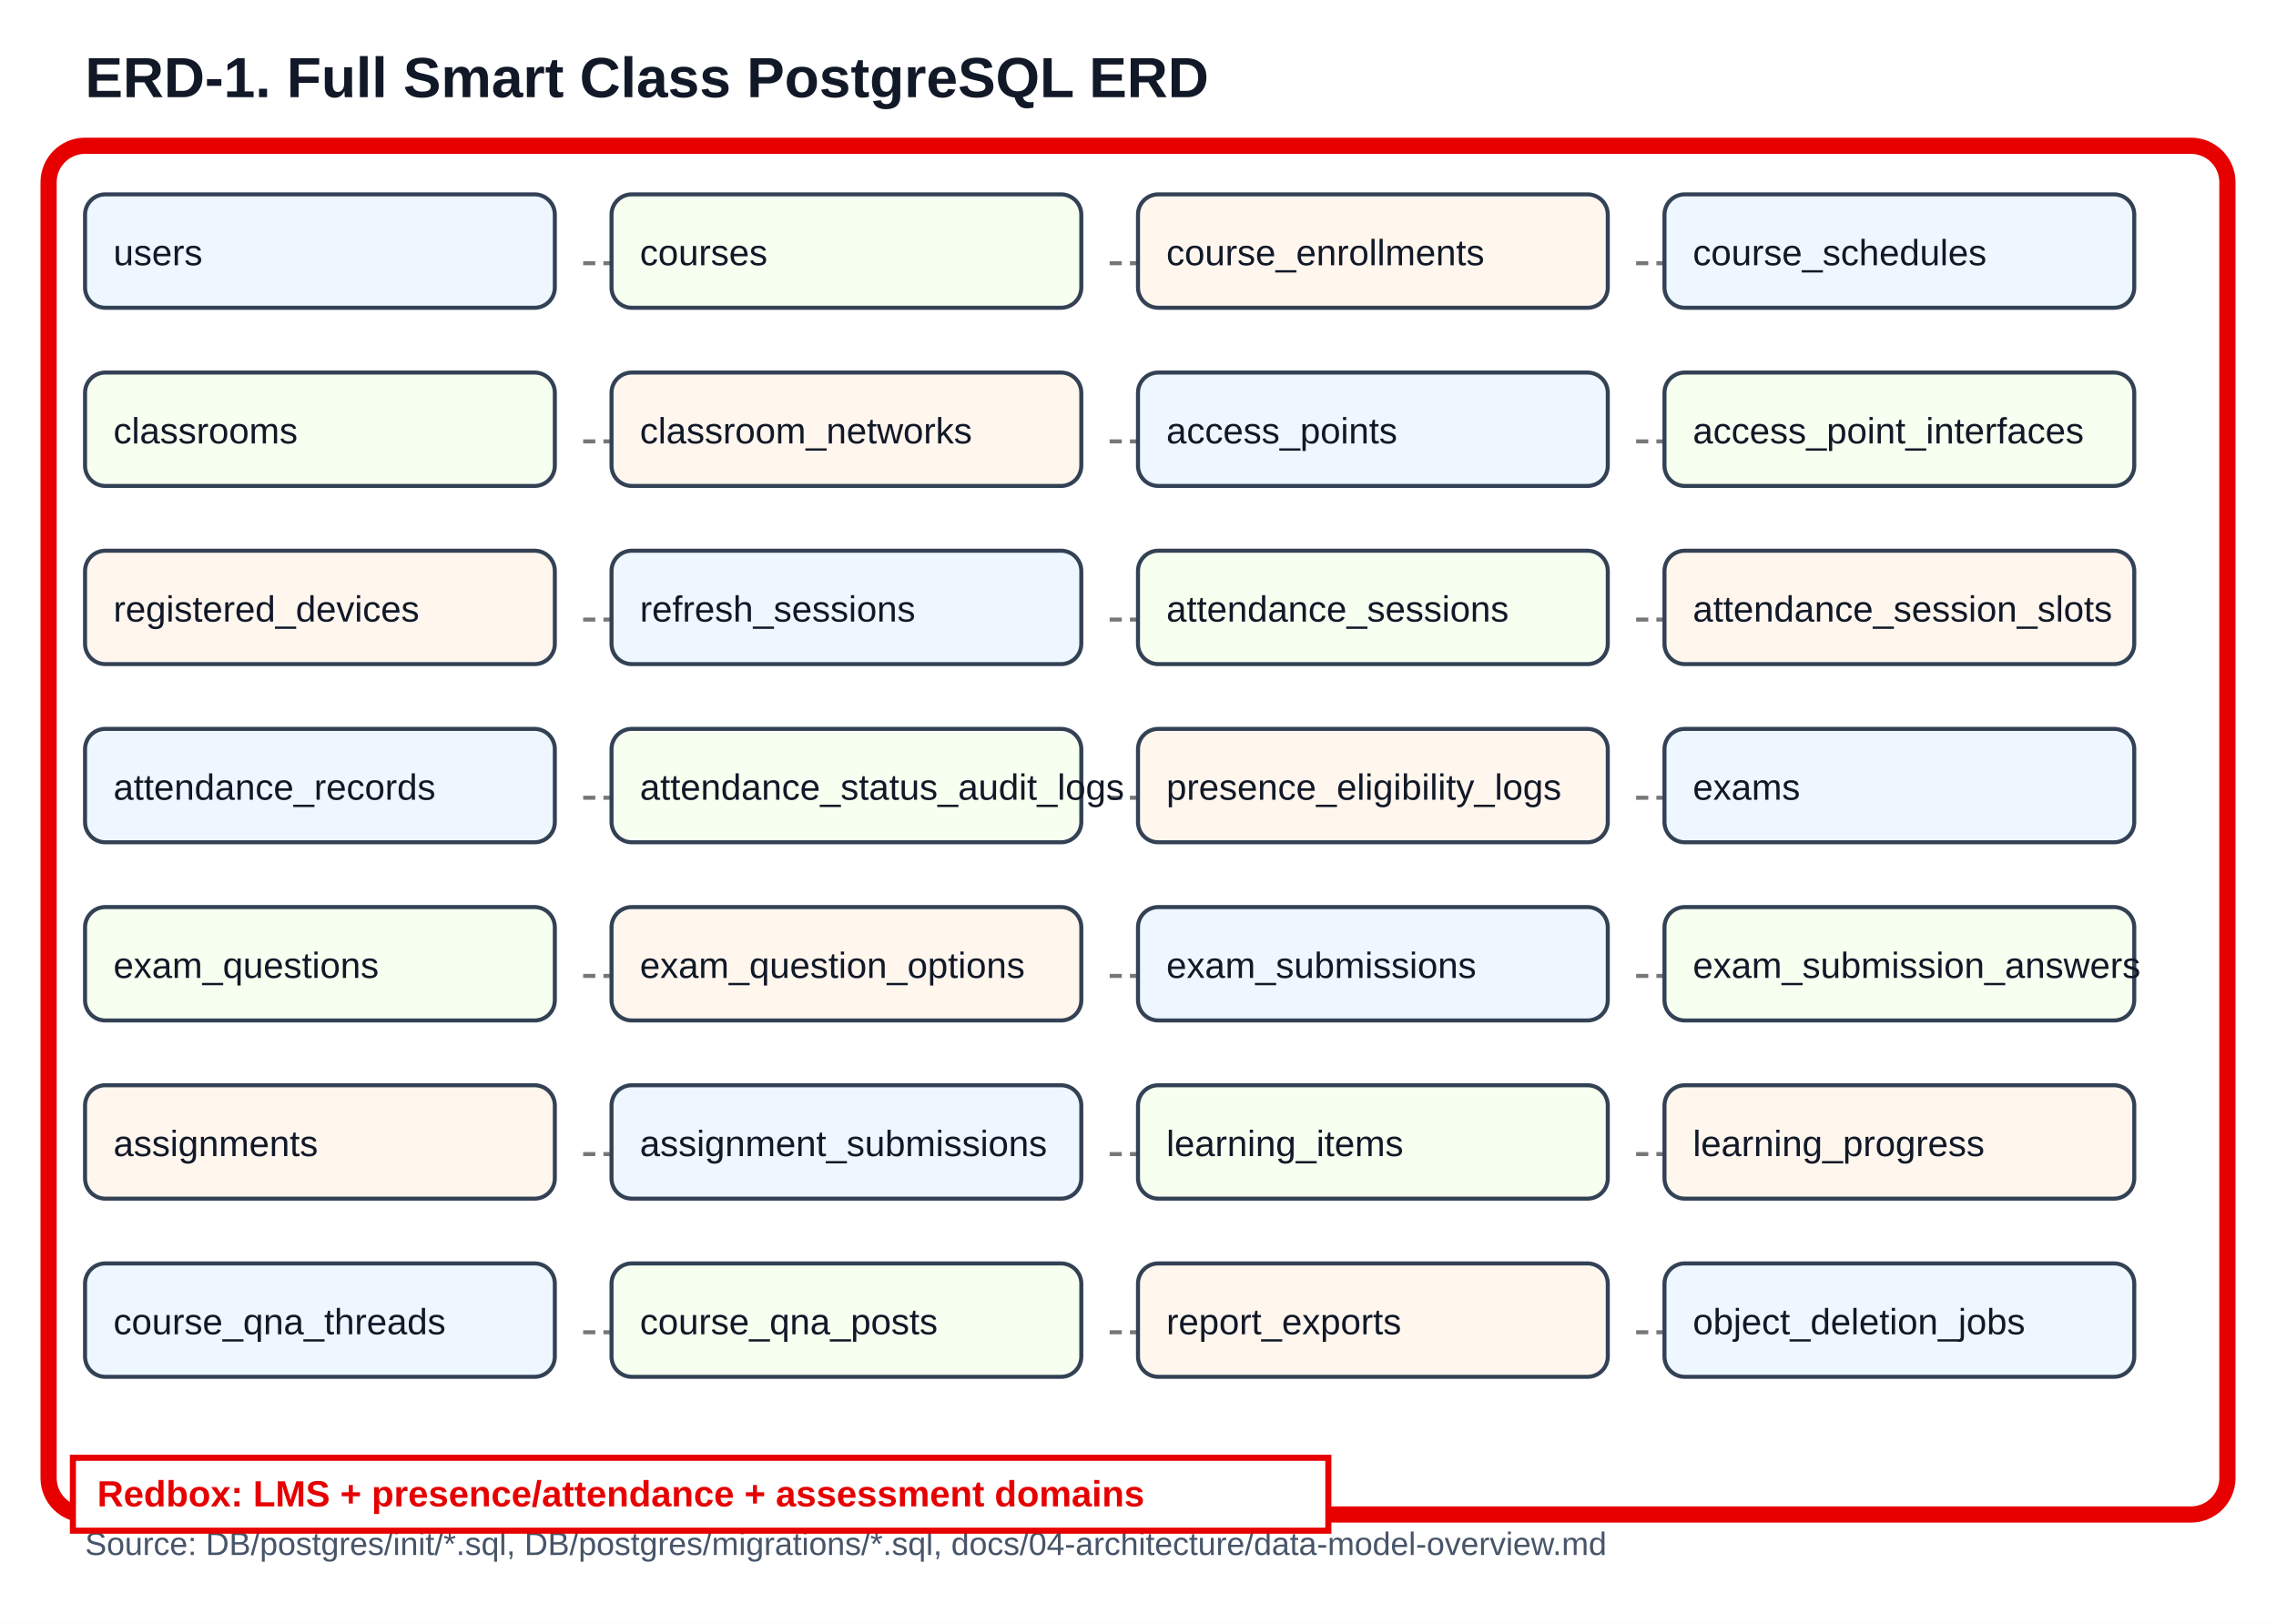
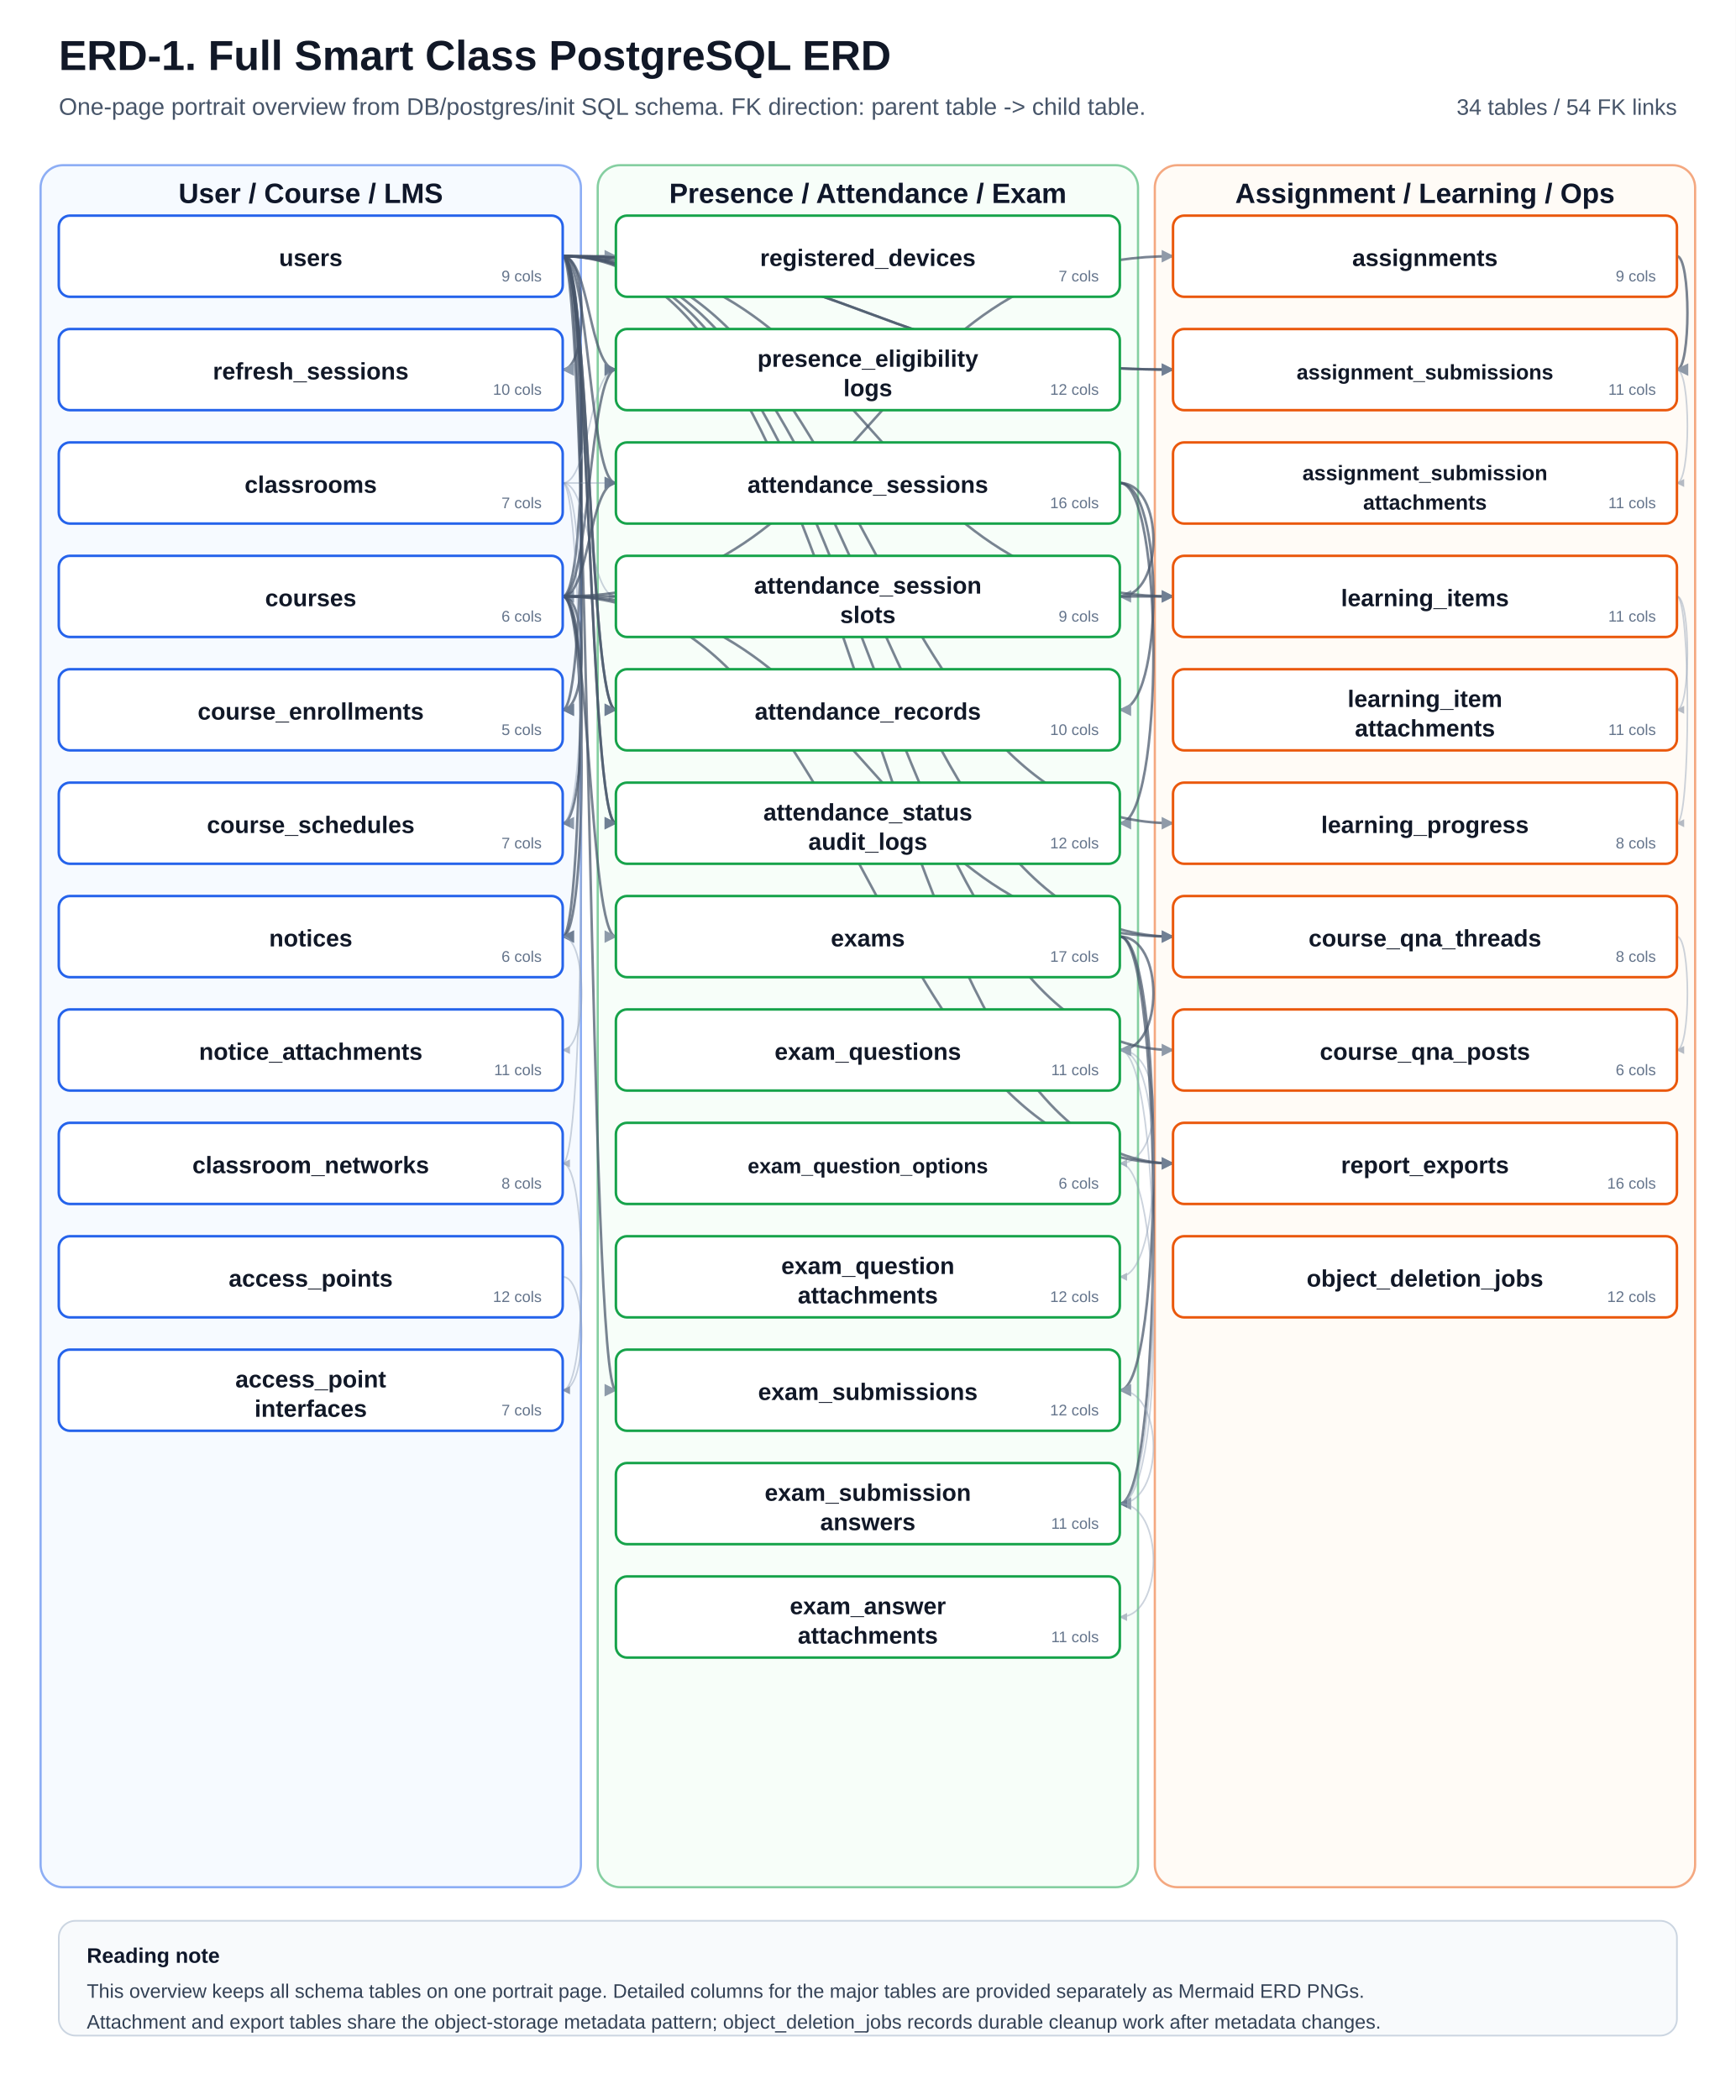
- <svg xmlns="http://www.w3.org/2000/svg" width="1124" height="802" viewBox="0 0 1124 802">
+ <svg xmlns="http://www.w3.org/2000/svg" width="1240" height="1500" viewBox="0 0 1240 1500">
+   <defs>
+     <marker id="arrow" viewBox="0 0 10 10" refX="9" refY="5" markerWidth="5" markerHeight="5" orient="auto-start-reverse">
+       <path d="M 0 0 L 10 5 L 0 10 z" fill="#64748b" />
+     </marker>
+   </defs>
  <rect width="100%" height="100%" fill="#ffffff" />
-   <text x="42" y="48" font-family="Arial, sans-serif" font-size="28" font-weight="700" fill="#111827">ERD-1. Full Smart Class PostgreSQL ERD</text>
-   <line x1="288" y1="130" x2="316" y2="130" stroke="#777" stroke-width="2" stroke-dasharray="6 4" />
-   <line x1="548" y1="130" x2="576" y2="130" stroke="#777" stroke-width="2" stroke-dasharray="6 4" />
-   <line x1="808" y1="130" x2="836" y2="130" stroke="#777" stroke-width="2" stroke-dasharray="6 4" />
-   <line x1="288" y1="218" x2="316" y2="218" stroke="#777" stroke-width="2" stroke-dasharray="6 4" />
-   <line x1="548" y1="218" x2="576" y2="218" stroke="#777" stroke-width="2" stroke-dasharray="6 4" />
-   <line x1="808" y1="218" x2="836" y2="218" stroke="#777" stroke-width="2" stroke-dasharray="6 4" />
-   <line x1="288" y1="306" x2="316" y2="306" stroke="#777" stroke-width="2" stroke-dasharray="6 4" />
-   <line x1="548" y1="306" x2="576" y2="306" stroke="#777" stroke-width="2" stroke-dasharray="6 4" />
-   <line x1="808" y1="306" x2="836" y2="306" stroke="#777" stroke-width="2" stroke-dasharray="6 4" />
-   <line x1="288" y1="394" x2="316" y2="394" stroke="#777" stroke-width="2" stroke-dasharray="6 4" />
-   <line x1="548" y1="394" x2="576" y2="394" stroke="#777" stroke-width="2" stroke-dasharray="6 4" />
-   <line x1="808" y1="394" x2="836" y2="394" stroke="#777" stroke-width="2" stroke-dasharray="6 4" />
-   <line x1="288" y1="482" x2="316" y2="482" stroke="#777" stroke-width="2" stroke-dasharray="6 4" />
-   <line x1="548" y1="482" x2="576" y2="482" stroke="#777" stroke-width="2" stroke-dasharray="6 4" />
-   <line x1="808" y1="482" x2="836" y2="482" stroke="#777" stroke-width="2" stroke-dasharray="6 4" />
-   <line x1="288" y1="570" x2="316" y2="570" stroke="#777" stroke-width="2" stroke-dasharray="6 4" />
-   <line x1="548" y1="570" x2="576" y2="570" stroke="#777" stroke-width="2" stroke-dasharray="6 4" />
-   <line x1="808" y1="570" x2="836" y2="570" stroke="#777" stroke-width="2" stroke-dasharray="6 4" />
-   <line x1="288" y1="658" x2="316" y2="658" stroke="#777" stroke-width="2" stroke-dasharray="6 4" />
-   <line x1="548" y1="658" x2="576" y2="658" stroke="#777" stroke-width="2" stroke-dasharray="6 4" />
-   <line x1="808" y1="658" x2="836" y2="658" stroke="#777" stroke-width="2" stroke-dasharray="6 4" />
-   <rect x="42" y="96" width="232" height="56" rx="10" fill="#eef6ff" stroke="#334155" stroke-width="2" />
-   <text x="56" y="131" font-family="Arial, sans-serif" font-size="18" fill="#111827">users</text>
-   <rect x="302" y="96" width="232" height="56" rx="10" fill="#f7fff0" stroke="#334155" stroke-width="2" />
-   <text x="316" y="131" font-family="Arial, sans-serif" font-size="18" fill="#111827">courses</text>
-   <rect x="562" y="96" width="232" height="56" rx="10" fill="#fff6ee" stroke="#334155" stroke-width="2" />
-   <text x="576" y="131" font-family="Arial, sans-serif" font-size="18" fill="#111827">course_enrollments</text>
-   <rect x="822" y="96" width="232" height="56" rx="10" fill="#eef6ff" stroke="#334155" stroke-width="2" />
-   <text x="836" y="131" font-family="Arial, sans-serif" font-size="18" fill="#111827">course_schedules</text>
-   <rect x="42" y="184" width="232" height="56" rx="10" fill="#f7fff0" stroke="#334155" stroke-width="2" />
-   <text x="56" y="219" font-family="Arial, sans-serif" font-size="18" fill="#111827">classrooms</text>
-   <rect x="302" y="184" width="232" height="56" rx="10" fill="#fff6ee" stroke="#334155" stroke-width="2" />
-   <text x="316" y="219" font-family="Arial, sans-serif" font-size="18" fill="#111827">classroom_networks</text>
-   <rect x="562" y="184" width="232" height="56" rx="10" fill="#eef6ff" stroke="#334155" stroke-width="2" />
-   <text x="576" y="219" font-family="Arial, sans-serif" font-size="18" fill="#111827">access_points</text>
-   <rect x="822" y="184" width="232" height="56" rx="10" fill="#f7fff0" stroke="#334155" stroke-width="2" />
-   <text x="836" y="219" font-family="Arial, sans-serif" font-size="18" fill="#111827">access_point_interfaces</text>
-   <rect x="42" y="272" width="232" height="56" rx="10" fill="#fff6ee" stroke="#334155" stroke-width="2" />
-   <text x="56" y="307" font-family="Arial, sans-serif" font-size="18" fill="#111827">registered_devices</text>
-   <rect x="302" y="272" width="232" height="56" rx="10" fill="#eef6ff" stroke="#334155" stroke-width="2" />
-   <text x="316" y="307" font-family="Arial, sans-serif" font-size="18" fill="#111827">refresh_sessions</text>
-   <rect x="562" y="272" width="232" height="56" rx="10" fill="#f7fff0" stroke="#334155" stroke-width="2" />
-   <text x="576" y="307" font-family="Arial, sans-serif" font-size="18" fill="#111827">attendance_sessions</text>
-   <rect x="822" y="272" width="232" height="56" rx="10" fill="#fff6ee" stroke="#334155" stroke-width="2" />
-   <text x="836" y="307" font-family="Arial, sans-serif" font-size="18" fill="#111827">attendance_session_slots</text>
-   <rect x="42" y="360" width="232" height="56" rx="10" fill="#eef6ff" stroke="#334155" stroke-width="2" />
-   <text x="56" y="395" font-family="Arial, sans-serif" font-size="18" fill="#111827">attendance_records</text>
-   <rect x="302" y="360" width="232" height="56" rx="10" fill="#f7fff0" stroke="#334155" stroke-width="2" />
-   <text x="316" y="395" font-family="Arial, sans-serif" font-size="18" fill="#111827">attendance_status_audit_logs</text>
-   <rect x="562" y="360" width="232" height="56" rx="10" fill="#fff6ee" stroke="#334155" stroke-width="2" />
-   <text x="576" y="395" font-family="Arial, sans-serif" font-size="18" fill="#111827">presence_eligibility_logs</text>
-   <rect x="822" y="360" width="232" height="56" rx="10" fill="#eef6ff" stroke="#334155" stroke-width="2" />
-   <text x="836" y="395" font-family="Arial, sans-serif" font-size="18" fill="#111827">exams</text>
-   <rect x="42" y="448" width="232" height="56" rx="10" fill="#f7fff0" stroke="#334155" stroke-width="2" />
-   <text x="56" y="483" font-family="Arial, sans-serif" font-size="18" fill="#111827">exam_questions</text>
-   <rect x="302" y="448" width="232" height="56" rx="10" fill="#fff6ee" stroke="#334155" stroke-width="2" />
-   <text x="316" y="483" font-family="Arial, sans-serif" font-size="18" fill="#111827">exam_question_options</text>
-   <rect x="562" y="448" width="232" height="56" rx="10" fill="#eef6ff" stroke="#334155" stroke-width="2" />
-   <text x="576" y="483" font-family="Arial, sans-serif" font-size="18" fill="#111827">exam_submissions</text>
-   <rect x="822" y="448" width="232" height="56" rx="10" fill="#f7fff0" stroke="#334155" stroke-width="2" />
-   <text x="836" y="483" font-family="Arial, sans-serif" font-size="18" fill="#111827">exam_submission_answers</text>
-   <rect x="42" y="536" width="232" height="56" rx="10" fill="#fff6ee" stroke="#334155" stroke-width="2" />
-   <text x="56" y="571" font-family="Arial, sans-serif" font-size="18" fill="#111827">assignments</text>
-   <rect x="302" y="536" width="232" height="56" rx="10" fill="#eef6ff" stroke="#334155" stroke-width="2" />
-   <text x="316" y="571" font-family="Arial, sans-serif" font-size="18" fill="#111827">assignment_submissions</text>
-   <rect x="562" y="536" width="232" height="56" rx="10" fill="#f7fff0" stroke="#334155" stroke-width="2" />
-   <text x="576" y="571" font-family="Arial, sans-serif" font-size="18" fill="#111827">learning_items</text>
-   <rect x="822" y="536" width="232" height="56" rx="10" fill="#fff6ee" stroke="#334155" stroke-width="2" />
-   <text x="836" y="571" font-family="Arial, sans-serif" font-size="18" fill="#111827">learning_progress</text>
-   <rect x="42" y="624" width="232" height="56" rx="10" fill="#eef6ff" stroke="#334155" stroke-width="2" />
-   <text x="56" y="659" font-family="Arial, sans-serif" font-size="18" fill="#111827">course_qna_threads</text>
-   <rect x="302" y="624" width="232" height="56" rx="10" fill="#f7fff0" stroke="#334155" stroke-width="2" />
-   <text x="316" y="659" font-family="Arial, sans-serif" font-size="18" fill="#111827">course_qna_posts</text>
-   <rect x="562" y="624" width="232" height="56" rx="10" fill="#fff6ee" stroke="#334155" stroke-width="2" />
-   <text x="576" y="659" font-family="Arial, sans-serif" font-size="18" fill="#111827">report_exports</text>
-   <rect x="822" y="624" width="232" height="56" rx="10" fill="#eef6ff" stroke="#334155" stroke-width="2" />
-   <text x="836" y="659" font-family="Arial, sans-serif" font-size="18" fill="#111827">object_deletion_jobs</text>
-   <text x="42" y="768" font-family="Arial, sans-serif" font-size="16" fill="#475569">Source: DB/postgres/init/*.sql, DB/postgres/migrations/*.sql, docs/04-architecture/data-model-overview.md</text>
-   <rect x="24" y="72" width="1076" height="676" fill="none" stroke="#e60000" stroke-width="8" rx="18" />
-   <rect x="36" y="720" width="620" height="36" fill="#fff" stroke="#e60000" stroke-width="3" />
-   <text x="48" y="744" font-family="Arial, sans-serif" font-size="18" font-weight="700" fill="#e60000">Redbox: LMS + presence/attendance + assessment domains</text>
+   <text x="42" y="50" font-family="Arial, sans-serif" font-size="30" font-weight="700" fill="#111827">ERD-1. Full Smart Class PostgreSQL ERD</text>
+   <text x="42" y="82" font-family="Arial, sans-serif" font-size="17" fill="#475569">One-page portrait overview from DB/postgres/init SQL schema. FK direction: parent table -&gt; child table.</text>
+   <text x="1198" y="82" font-family="Arial, sans-serif" font-size="16" text-anchor="end" fill="#475569">34 tables / 54 FK links</text>
+   <rect x="29" y="118" width="386" height="1230" rx="16" fill="#eef6ff" stroke="#2563eb" stroke-width="1.6" opacity="0.52" />
+   <text x="222" y="145" font-family="Arial, sans-serif" font-size="20" font-weight="700" text-anchor="middle" fill="#0f172a">User / Course / LMS</text>
+   <rect x="427" y="118" width="386" height="1230" rx="16" fill="#f0fdf4" stroke="#16a34a" stroke-width="1.6" opacity="0.52" />
+   <text x="620" y="145" font-family="Arial, sans-serif" font-size="20" font-weight="700" text-anchor="middle" fill="#0f172a">Presence / Attendance / Exam</text>
+   <rect x="825" y="118" width="386" height="1230" rx="16" fill="#fff7ed" stroke="#ea580c" stroke-width="1.6" opacity="0.52" />
+   <text x="1018" y="145" font-family="Arial, sans-serif" font-size="20" font-weight="700" text-anchor="middle" fill="#0f172a">Assignment / Learning / Ops</text>
+   <g id="relationships">
+     <path d="M 402 183 C 420 183, 420 426, 402 426" stroke="#475569" stroke-width="1.8" opacity="0.72" fill="none" marker-end="url(#arrow)" />
+     <path d="M 402 426 C 420 426, 420 507, 402 507" stroke="#475569" stroke-width="1.8" opacity="0.72" fill="none" marker-end="url(#arrow)" />
+     <path d="M 402 183 C 420 183, 420 507, 402 507" stroke="#475569" stroke-width="1.8" opacity="0.72" fill="none" marker-end="url(#arrow)" />
+     <path d="M 402 426 C 420 426, 420 588, 402 588" stroke="#475569" stroke-width="1.8" opacity="0.72" fill="none" marker-end="url(#arrow)" />
+     <path d="M 402 345 C 420 345, 420 588, 402 588" stroke="#94a3b8" stroke-width="1.15" opacity="0.48" fill="none" marker-end="url(#arrow)" />
+     <path d="M 402 426 C 420 426, 420 669, 402 669" stroke="#475569" stroke-width="1.8" opacity="0.72" fill="none" marker-end="url(#arrow)" />
+     <path d="M 402 183 C 420 183, 420 669, 402 669" stroke="#475569" stroke-width="1.8" opacity="0.72" fill="none" marker-end="url(#arrow)" />
+     <path d="M 402 345 C 420 345, 420 831, 402 831" stroke="#94a3b8" stroke-width="1.15" opacity="0.48" fill="none" marker-end="url(#arrow)" />
+     <path d="M 402 183 C 421 183, 421 183, 440 183" stroke="#475569" stroke-width="1.8" opacity="0.72" fill="none" marker-end="url(#arrow)" />
+     <path d="M 402 183 C 421 183, 421 264, 440 264" stroke="#475569" stroke-width="1.8" opacity="0.72" fill="none" marker-end="url(#arrow)" />
+     <path d="M 402 426 C 421 426, 421 264, 440 264" stroke="#475569" stroke-width="1.8" opacity="0.72" fill="none" marker-end="url(#arrow)" />
+     <path d="M 402 345 C 421 345, 421 264, 440 264" stroke="#94a3b8" stroke-width="1.15" opacity="0.48" fill="none" marker-end="url(#arrow)" />
+     <path d="M 402 183 C 420 183, 420 264, 402 264" stroke="#475569" stroke-width="1.8" opacity="0.72" fill="none" marker-end="url(#arrow)" />
+     <path d="M 402 426 C 421 426, 421 345, 440 345" stroke="#475569" stroke-width="1.8" opacity="0.72" fill="none" marker-end="url(#arrow)" />
+     <path d="M 402 345 C 421 345, 421 345, 440 345" stroke="#94a3b8" stroke-width="1.15" opacity="0.48" fill="none" marker-end="url(#arrow)" />
+     <path d="M 402 183 C 421 183, 421 345, 440 345" stroke="#475569" stroke-width="1.8" opacity="0.72" fill="none" marker-end="url(#arrow)" />
+     <path d="M 800 345 C 832 345, 832 426, 800 426" stroke="#475569" stroke-width="1.8" opacity="0.72" fill="none" marker-end="url(#arrow)" />
+     <path d="M 402 345 C 421 345, 421 426, 440 426" stroke="#94a3b8" stroke-width="1.15" opacity="0.48" fill="none" marker-end="url(#arrow)" />
+     <path d="M 800 345 C 832 345, 832 507, 800 507" stroke="#475569" stroke-width="1.8" opacity="0.72" fill="none" marker-end="url(#arrow)" />
+     <path d="M 402 183 C 421 183, 421 507, 440 507" stroke="#475569" stroke-width="1.8" opacity="0.72" fill="none" marker-end="url(#arrow)" />
+     <path d="M 402 183 C 421 183, 421 507, 440 507" stroke="#475569" stroke-width="1.8" opacity="0.72" fill="none" marker-end="url(#arrow)" />
+     <path d="M 800 345 C 832 345, 832 588, 800 588" stroke="#475569" stroke-width="1.8" opacity="0.72" fill="none" marker-end="url(#arrow)" />
+     <path d="M 402 183 C 421 183, 421 588, 440 588" stroke="#475569" stroke-width="1.8" opacity="0.72" fill="none" marker-end="url(#arrow)" />
+     <path d="M 402 183 C 421 183, 421 588, 440 588" stroke="#475569" stroke-width="1.8" opacity="0.72" fill="none" marker-end="url(#arrow)" />
+     <path d="M 402 912 C 420 912, 420 993, 402 993" stroke="#94a3b8" stroke-width="1.15" opacity="0.48" fill="none" marker-end="url(#arrow)" />
+     <path d="M 402 831 C 420 831, 420 993, 402 993" stroke="#94a3b8" stroke-width="1.15" opacity="0.48" fill="none" marker-end="url(#arrow)" />
+     <path d="M 402 426 C 421 426, 421 669, 440 669" stroke="#475569" stroke-width="1.8" opacity="0.72" fill="none" marker-end="url(#arrow)" />
+     <path d="M 800 669 C 832 669, 832 750, 800 750" stroke="#475569" stroke-width="1.8" opacity="0.72" fill="none" marker-end="url(#arrow)" />
+     <path d="M 800 750 C 832 750, 832 831, 800 831" stroke="#94a3b8" stroke-width="1.15" opacity="0.48" fill="none" marker-end="url(#arrow)" />
+     <path d="M 800 669 C 832 669, 832 993, 800 993" stroke="#475569" stroke-width="1.8" opacity="0.72" fill="none" marker-end="url(#arrow)" />
+     <path d="M 402 183 C 421 183, 421 993, 440 993" stroke="#475569" stroke-width="1.8" opacity="0.72" fill="none" marker-end="url(#arrow)" />
+     <path d="M 800 669 C 832 669, 832 1074, 800 1074" stroke="#475569" stroke-width="1.8" opacity="0.72" fill="none" marker-end="url(#arrow)" />
+     <path d="M 800 993 C 832 993, 832 1074, 800 1074" stroke="#94a3b8" stroke-width="1.15" opacity="0.48" fill="none" marker-end="url(#arrow)" />
+     <path d="M 800 750 C 832 750, 832 1074, 800 1074" stroke="#94a3b8" stroke-width="1.15" opacity="0.48" fill="none" marker-end="url(#arrow)" />
+     <path d="M 800 831 C 832 831, 832 1074, 800 1074" stroke="#94a3b8" stroke-width="1.15" opacity="0.48" fill="none" marker-end="url(#arrow)" />
+     <path d="M 402 426 C 620 426, 620 183, 838 183" stroke="#475569" stroke-width="1.8" opacity="0.72" fill="none" marker-end="url(#arrow)" />
+     <path d="M 1198 183 C 1208 183, 1208 264, 1198 264" stroke="#475569" stroke-width="1.8" opacity="0.72" fill="none" marker-end="url(#arrow)" />
+     <path d="M 402 183 C 620 183, 620 264, 838 264" stroke="#475569" stroke-width="1.8" opacity="0.72" fill="none" marker-end="url(#arrow)" />
+     <path d="M 1198 264 C 1208 264, 1208 345, 1198 345" stroke="#94a3b8" stroke-width="1.15" opacity="0.48" fill="none" marker-end="url(#arrow)" />
+     <path d="M 402 426 C 620 426, 620 426, 838 426" stroke="#475569" stroke-width="1.8" opacity="0.72" fill="none" marker-end="url(#arrow)" />
+     <path d="M 402 183 C 620 183, 620 426, 838 426" stroke="#475569" stroke-width="1.8" opacity="0.72" fill="none" marker-end="url(#arrow)" />
+     <path d="M 1198 426 C 1208 426, 1208 507, 1198 507" stroke="#94a3b8" stroke-width="1.15" opacity="0.48" fill="none" marker-end="url(#arrow)" />
+     <path d="M 402 669 C 420 669, 420 750, 402 750" stroke="#94a3b8" stroke-width="1.15" opacity="0.48" fill="none" marker-end="url(#arrow)" />
+     <path d="M 800 750 C 832 750, 832 912, 800 912" stroke="#94a3b8" stroke-width="1.15" opacity="0.48" fill="none" marker-end="url(#arrow)" />
+     <path d="M 800 1074 C 832 1074, 832 1155, 800 1155" stroke="#94a3b8" stroke-width="1.15" opacity="0.48" fill="none" marker-end="url(#arrow)" />
+     <path d="M 402 426 C 620 426, 620 831, 838 831" stroke="#475569" stroke-width="1.8" opacity="0.72" fill="none" marker-end="url(#arrow)" />
+     <path d="M 402 183 C 620 183, 620 831, 838 831" stroke="#475569" stroke-width="1.8" opacity="0.72" fill="none" marker-end="url(#arrow)" />
+     <path d="M 402 426 C 620 426, 620 669, 838 669" stroke="#475569" stroke-width="1.8" opacity="0.72" fill="none" marker-end="url(#arrow)" />
+     <path d="M 402 183 C 620 183, 620 669, 838 669" stroke="#475569" stroke-width="1.8" opacity="0.72" fill="none" marker-end="url(#arrow)" />
+     <path d="M 1198 669 C 1208 669, 1208 750, 1198 750" stroke="#94a3b8" stroke-width="1.15" opacity="0.48" fill="none" marker-end="url(#arrow)" />
+     <path d="M 402 183 C 620 183, 620 750, 838 750" stroke="#475569" stroke-width="1.8" opacity="0.72" fill="none" marker-end="url(#arrow)" />
+     <path d="M 1198 426 C 1208 426, 1208 588, 1198 588" stroke="#94a3b8" stroke-width="1.15" opacity="0.48" fill="none" marker-end="url(#arrow)" />
+     <path d="M 402 183 C 620 183, 620 588, 838 588" stroke="#475569" stroke-width="1.8" opacity="0.72" fill="none" marker-end="url(#arrow)" />
+     <path d="M 402 183 C 620 183, 620 264, 838 264" stroke="#475569" stroke-width="1.8" opacity="0.72" fill="none" marker-end="url(#arrow)" />
+   </g>
+   <g id="tables">
+     <rect x="42" y="154" width="360" height="58" rx="8" fill="#ffffff" stroke="#2563eb" stroke-width="1.8" />
+     <text x="222" y="190" font-family="Arial, sans-serif" font-size="17" font-weight="600" text-anchor="middle" fill="#111827">users</text>
+     <text x="387" y="201" font-family="Arial, sans-serif" font-size="11" text-anchor="end" fill="#64748b">9 cols</text>
+     <rect x="42" y="235" width="360" height="58" rx="8" fill="#ffffff" stroke="#2563eb" stroke-width="1.8" />
+     <text x="222" y="271" font-family="Arial, sans-serif" font-size="17" font-weight="600" text-anchor="middle" fill="#111827">refresh_sessions</text>
+     <text x="387" y="282" font-family="Arial, sans-serif" font-size="11" text-anchor="end" fill="#64748b">10 cols</text>
+     <rect x="42" y="316" width="360" height="58" rx="8" fill="#ffffff" stroke="#2563eb" stroke-width="1.8" />
+     <text x="222" y="352" font-family="Arial, sans-serif" font-size="17" font-weight="600" text-anchor="middle" fill="#111827">classrooms</text>
+     <text x="387" y="363" font-family="Arial, sans-serif" font-size="11" text-anchor="end" fill="#64748b">7 cols</text>
+     <rect x="42" y="397" width="360" height="58" rx="8" fill="#ffffff" stroke="#2563eb" stroke-width="1.8" />
+     <text x="222" y="433" font-family="Arial, sans-serif" font-size="17" font-weight="600" text-anchor="middle" fill="#111827">courses</text>
+     <text x="387" y="444" font-family="Arial, sans-serif" font-size="11" text-anchor="end" fill="#64748b">6 cols</text>
+     <rect x="42" y="478" width="360" height="58" rx="8" fill="#ffffff" stroke="#2563eb" stroke-width="1.8" />
+     <text x="222" y="514" font-family="Arial, sans-serif" font-size="17" font-weight="600" text-anchor="middle" fill="#111827">course_enrollments</text>
+     <text x="387" y="525" font-family="Arial, sans-serif" font-size="11" text-anchor="end" fill="#64748b">5 cols</text>
+     <rect x="42" y="559" width="360" height="58" rx="8" fill="#ffffff" stroke="#2563eb" stroke-width="1.8" />
+     <text x="222" y="595" font-family="Arial, sans-serif" font-size="17" font-weight="600" text-anchor="middle" fill="#111827">course_schedules</text>
+     <text x="387" y="606" font-family="Arial, sans-serif" font-size="11" text-anchor="end" fill="#64748b">7 cols</text>
+     <rect x="42" y="640" width="360" height="58" rx="8" fill="#ffffff" stroke="#2563eb" stroke-width="1.8" />
+     <text x="222" y="676" font-family="Arial, sans-serif" font-size="17" font-weight="600" text-anchor="middle" fill="#111827">notices</text>
+     <text x="387" y="687" font-family="Arial, sans-serif" font-size="11" text-anchor="end" fill="#64748b">6 cols</text>
+     <rect x="42" y="721" width="360" height="58" rx="8" fill="#ffffff" stroke="#2563eb" stroke-width="1.8" />
+     <text x="222" y="757" font-family="Arial, sans-serif" font-size="17" font-weight="600" text-anchor="middle" fill="#111827">notice_attachments</text>
+     <text x="387" y="768" font-family="Arial, sans-serif" font-size="11" text-anchor="end" fill="#64748b">11 cols</text>
+     <rect x="42" y="802" width="360" height="58" rx="8" fill="#ffffff" stroke="#2563eb" stroke-width="1.8" />
+     <text x="222" y="838" font-family="Arial, sans-serif" font-size="17" font-weight="600" text-anchor="middle" fill="#111827">classroom_networks</text>
+     <text x="387" y="849" font-family="Arial, sans-serif" font-size="11" text-anchor="end" fill="#64748b">8 cols</text>
+     <rect x="42" y="883" width="360" height="58" rx="8" fill="#ffffff" stroke="#2563eb" stroke-width="1.8" />
+     <text x="222" y="919" font-family="Arial, sans-serif" font-size="17" font-weight="600" text-anchor="middle" fill="#111827">access_points</text>
+     <text x="387" y="930" font-family="Arial, sans-serif" font-size="11" text-anchor="end" fill="#64748b">12 cols</text>
+     <rect x="42" y="964" width="360" height="58" rx="8" fill="#ffffff" stroke="#2563eb" stroke-width="1.8" />
+     <text x="222" y="991" font-family="Arial, sans-serif" font-size="17" font-weight="600" text-anchor="middle" fill="#111827">access_point</text>
+     <text x="222" y="1012" font-family="Arial, sans-serif" font-size="17" font-weight="600" text-anchor="middle" fill="#111827">interfaces</text>
+     <text x="387" y="1011" font-family="Arial, sans-serif" font-size="11" text-anchor="end" fill="#64748b">7 cols</text>
+     <rect x="440" y="154" width="360" height="58" rx="8" fill="#ffffff" stroke="#16a34a" stroke-width="1.8" />
+     <text x="620" y="190" font-family="Arial, sans-serif" font-size="17" font-weight="600" text-anchor="middle" fill="#111827">registered_devices</text>
+     <text x="785" y="201" font-family="Arial, sans-serif" font-size="11" text-anchor="end" fill="#64748b">7 cols</text>
+     <rect x="440" y="235" width="360" height="58" rx="8" fill="#ffffff" stroke="#16a34a" stroke-width="1.8" />
+     <text x="620" y="262" font-family="Arial, sans-serif" font-size="17" font-weight="600" text-anchor="middle" fill="#111827">presence_eligibility</text>
+     <text x="620" y="283" font-family="Arial, sans-serif" font-size="17" font-weight="600" text-anchor="middle" fill="#111827">logs</text>
+     <text x="785" y="282" font-family="Arial, sans-serif" font-size="11" text-anchor="end" fill="#64748b">12 cols</text>
+     <rect x="440" y="316" width="360" height="58" rx="8" fill="#ffffff" stroke="#16a34a" stroke-width="1.8" />
+     <text x="620" y="352" font-family="Arial, sans-serif" font-size="17" font-weight="600" text-anchor="middle" fill="#111827">attendance_sessions</text>
+     <text x="785" y="363" font-family="Arial, sans-serif" font-size="11" text-anchor="end" fill="#64748b">16 cols</text>
+     <rect x="440" y="397" width="360" height="58" rx="8" fill="#ffffff" stroke="#16a34a" stroke-width="1.8" />
+     <text x="620" y="424" font-family="Arial, sans-serif" font-size="17" font-weight="600" text-anchor="middle" fill="#111827">attendance_session</text>
+     <text x="620" y="445" font-family="Arial, sans-serif" font-size="17" font-weight="600" text-anchor="middle" fill="#111827">slots</text>
+     <text x="785" y="444" font-family="Arial, sans-serif" font-size="11" text-anchor="end" fill="#64748b">9 cols</text>
+     <rect x="440" y="478" width="360" height="58" rx="8" fill="#ffffff" stroke="#16a34a" stroke-width="1.8" />
+     <text x="620" y="514" font-family="Arial, sans-serif" font-size="17" font-weight="600" text-anchor="middle" fill="#111827">attendance_records</text>
+     <text x="785" y="525" font-family="Arial, sans-serif" font-size="11" text-anchor="end" fill="#64748b">10 cols</text>
+     <rect x="440" y="559" width="360" height="58" rx="8" fill="#ffffff" stroke="#16a34a" stroke-width="1.8" />
+     <text x="620" y="586" font-family="Arial, sans-serif" font-size="17" font-weight="600" text-anchor="middle" fill="#111827">attendance_status</text>
+     <text x="620" y="607" font-family="Arial, sans-serif" font-size="17" font-weight="600" text-anchor="middle" fill="#111827">audit_logs</text>
+     <text x="785" y="606" font-family="Arial, sans-serif" font-size="11" text-anchor="end" fill="#64748b">12 cols</text>
+     <rect x="440" y="640" width="360" height="58" rx="8" fill="#ffffff" stroke="#16a34a" stroke-width="1.8" />
+     <text x="620" y="676" font-family="Arial, sans-serif" font-size="17" font-weight="600" text-anchor="middle" fill="#111827">exams</text>
+     <text x="785" y="687" font-family="Arial, sans-serif" font-size="11" text-anchor="end" fill="#64748b">17 cols</text>
+     <rect x="440" y="721" width="360" height="58" rx="8" fill="#ffffff" stroke="#16a34a" stroke-width="1.8" />
+     <text x="620" y="757" font-family="Arial, sans-serif" font-size="17" font-weight="600" text-anchor="middle" fill="#111827">exam_questions</text>
+     <text x="785" y="768" font-family="Arial, sans-serif" font-size="11" text-anchor="end" fill="#64748b">11 cols</text>
+     <rect x="440" y="802" width="360" height="58" rx="8" fill="#ffffff" stroke="#16a34a" stroke-width="1.8" />
+     <text x="620" y="838" font-family="Arial, sans-serif" font-size="15" font-weight="600" text-anchor="middle" fill="#111827">exam_question_options</text>
+     <text x="785" y="849" font-family="Arial, sans-serif" font-size="11" text-anchor="end" fill="#64748b">6 cols</text>
+     <rect x="440" y="883" width="360" height="58" rx="8" fill="#ffffff" stroke="#16a34a" stroke-width="1.8" />
+     <text x="620" y="910" font-family="Arial, sans-serif" font-size="17" font-weight="600" text-anchor="middle" fill="#111827">exam_question</text>
+     <text x="620" y="931" font-family="Arial, sans-serif" font-size="17" font-weight="600" text-anchor="middle" fill="#111827">attachments</text>
+     <text x="785" y="930" font-family="Arial, sans-serif" font-size="11" text-anchor="end" fill="#64748b">12 cols</text>
+     <rect x="440" y="964" width="360" height="58" rx="8" fill="#ffffff" stroke="#16a34a" stroke-width="1.8" />
+     <text x="620" y="1000" font-family="Arial, sans-serif" font-size="17" font-weight="600" text-anchor="middle" fill="#111827">exam_submissions</text>
+     <text x="785" y="1011" font-family="Arial, sans-serif" font-size="11" text-anchor="end" fill="#64748b">12 cols</text>
+     <rect x="440" y="1045" width="360" height="58" rx="8" fill="#ffffff" stroke="#16a34a" stroke-width="1.8" />
+     <text x="620" y="1072" font-family="Arial, sans-serif" font-size="17" font-weight="600" text-anchor="middle" fill="#111827">exam_submission</text>
+     <text x="620" y="1093" font-family="Arial, sans-serif" font-size="17" font-weight="600" text-anchor="middle" fill="#111827">answers</text>
+     <text x="785" y="1092" font-family="Arial, sans-serif" font-size="11" text-anchor="end" fill="#64748b">11 cols</text>
+     <rect x="440" y="1126" width="360" height="58" rx="8" fill="#ffffff" stroke="#16a34a" stroke-width="1.8" />
+     <text x="620" y="1153" font-family="Arial, sans-serif" font-size="17" font-weight="600" text-anchor="middle" fill="#111827">exam_answer</text>
+     <text x="620" y="1174" font-family="Arial, sans-serif" font-size="17" font-weight="600" text-anchor="middle" fill="#111827">attachments</text>
+     <text x="785" y="1173" font-family="Arial, sans-serif" font-size="11" text-anchor="end" fill="#64748b">11 cols</text>
+     <rect x="838" y="154" width="360" height="58" rx="8" fill="#ffffff" stroke="#ea580c" stroke-width="1.8" />
+     <text x="1018" y="190" font-family="Arial, sans-serif" font-size="17" font-weight="600" text-anchor="middle" fill="#111827">assignments</text>
+     <text x="1183" y="201" font-family="Arial, sans-serif" font-size="11" text-anchor="end" fill="#64748b">9 cols</text>
+     <rect x="838" y="235" width="360" height="58" rx="8" fill="#ffffff" stroke="#ea580c" stroke-width="1.8" />
+     <text x="1018" y="271" font-family="Arial, sans-serif" font-size="15" font-weight="600" text-anchor="middle" fill="#111827">assignment_submissions</text>
+     <text x="1183" y="282" font-family="Arial, sans-serif" font-size="11" text-anchor="end" fill="#64748b">11 cols</text>
+     <rect x="838" y="316" width="360" height="58" rx="8" fill="#ffffff" stroke="#ea580c" stroke-width="1.8" />
+     <text x="1018" y="343" font-family="Arial, sans-serif" font-size="15" font-weight="600" text-anchor="middle" fill="#111827">assignment_submission</text>
+     <text x="1018" y="364" font-family="Arial, sans-serif" font-size="15" font-weight="600" text-anchor="middle" fill="#111827">attachments</text>
+     <text x="1183" y="363" font-family="Arial, sans-serif" font-size="11" text-anchor="end" fill="#64748b">11 cols</text>
+     <rect x="838" y="397" width="360" height="58" rx="8" fill="#ffffff" stroke="#ea580c" stroke-width="1.8" />
+     <text x="1018" y="433" font-family="Arial, sans-serif" font-size="17" font-weight="600" text-anchor="middle" fill="#111827">learning_items</text>
+     <text x="1183" y="444" font-family="Arial, sans-serif" font-size="11" text-anchor="end" fill="#64748b">11 cols</text>
+     <rect x="838" y="478" width="360" height="58" rx="8" fill="#ffffff" stroke="#ea580c" stroke-width="1.8" />
+     <text x="1018" y="505" font-family="Arial, sans-serif" font-size="17" font-weight="600" text-anchor="middle" fill="#111827">learning_item</text>
+     <text x="1018" y="526" font-family="Arial, sans-serif" font-size="17" font-weight="600" text-anchor="middle" fill="#111827">attachments</text>
+     <text x="1183" y="525" font-family="Arial, sans-serif" font-size="11" text-anchor="end" fill="#64748b">11 cols</text>
+     <rect x="838" y="559" width="360" height="58" rx="8" fill="#ffffff" stroke="#ea580c" stroke-width="1.8" />
+     <text x="1018" y="595" font-family="Arial, sans-serif" font-size="17" font-weight="600" text-anchor="middle" fill="#111827">learning_progress</text>
+     <text x="1183" y="606" font-family="Arial, sans-serif" font-size="11" text-anchor="end" fill="#64748b">8 cols</text>
+     <rect x="838" y="640" width="360" height="58" rx="8" fill="#ffffff" stroke="#ea580c" stroke-width="1.8" />
+     <text x="1018" y="676" font-family="Arial, sans-serif" font-size="17" font-weight="600" text-anchor="middle" fill="#111827">course_qna_threads</text>
+     <text x="1183" y="687" font-family="Arial, sans-serif" font-size="11" text-anchor="end" fill="#64748b">8 cols</text>
+     <rect x="838" y="721" width="360" height="58" rx="8" fill="#ffffff" stroke="#ea580c" stroke-width="1.8" />
+     <text x="1018" y="757" font-family="Arial, sans-serif" font-size="17" font-weight="600" text-anchor="middle" fill="#111827">course_qna_posts</text>
+     <text x="1183" y="768" font-family="Arial, sans-serif" font-size="11" text-anchor="end" fill="#64748b">6 cols</text>
+     <rect x="838" y="802" width="360" height="58" rx="8" fill="#ffffff" stroke="#ea580c" stroke-width="1.8" />
+     <text x="1018" y="838" font-family="Arial, sans-serif" font-size="17" font-weight="600" text-anchor="middle" fill="#111827">report_exports</text>
+     <text x="1183" y="849" font-family="Arial, sans-serif" font-size="11" text-anchor="end" fill="#64748b">16 cols</text>
+     <rect x="838" y="883" width="360" height="58" rx="8" fill="#ffffff" stroke="#ea580c" stroke-width="1.8" />
+     <text x="1018" y="919" font-family="Arial, sans-serif" font-size="17" font-weight="600" text-anchor="middle" fill="#111827">object_deletion_jobs</text>
+     <text x="1183" y="930" font-family="Arial, sans-serif" font-size="11" text-anchor="end" fill="#64748b">12 cols</text>
+   </g>
+   <rect x="42" y="1372" width="1156" height="82" rx="12" fill="#f8fafc" stroke="#cbd5e1" stroke-width="1.2" />
+   <text x="62" y="1402" font-family="Arial, sans-serif" font-size="15" font-weight="700" fill="#0f172a">Reading note</text>
+   <text x="62" y="1427" font-family="Arial, sans-serif" font-size="14" fill="#334155">This overview keeps all schema tables on one portrait page. Detailed columns for the major tables are provided separately as Mermaid ERD PNGs.</text>
+   <text x="62" y="1449" font-family="Arial, sans-serif" font-size="14" fill="#334155">Attachment and export tables share the object-storage metadata pattern; object_deletion_jobs records durable cleanup work after metadata changes.</text>
</svg>
